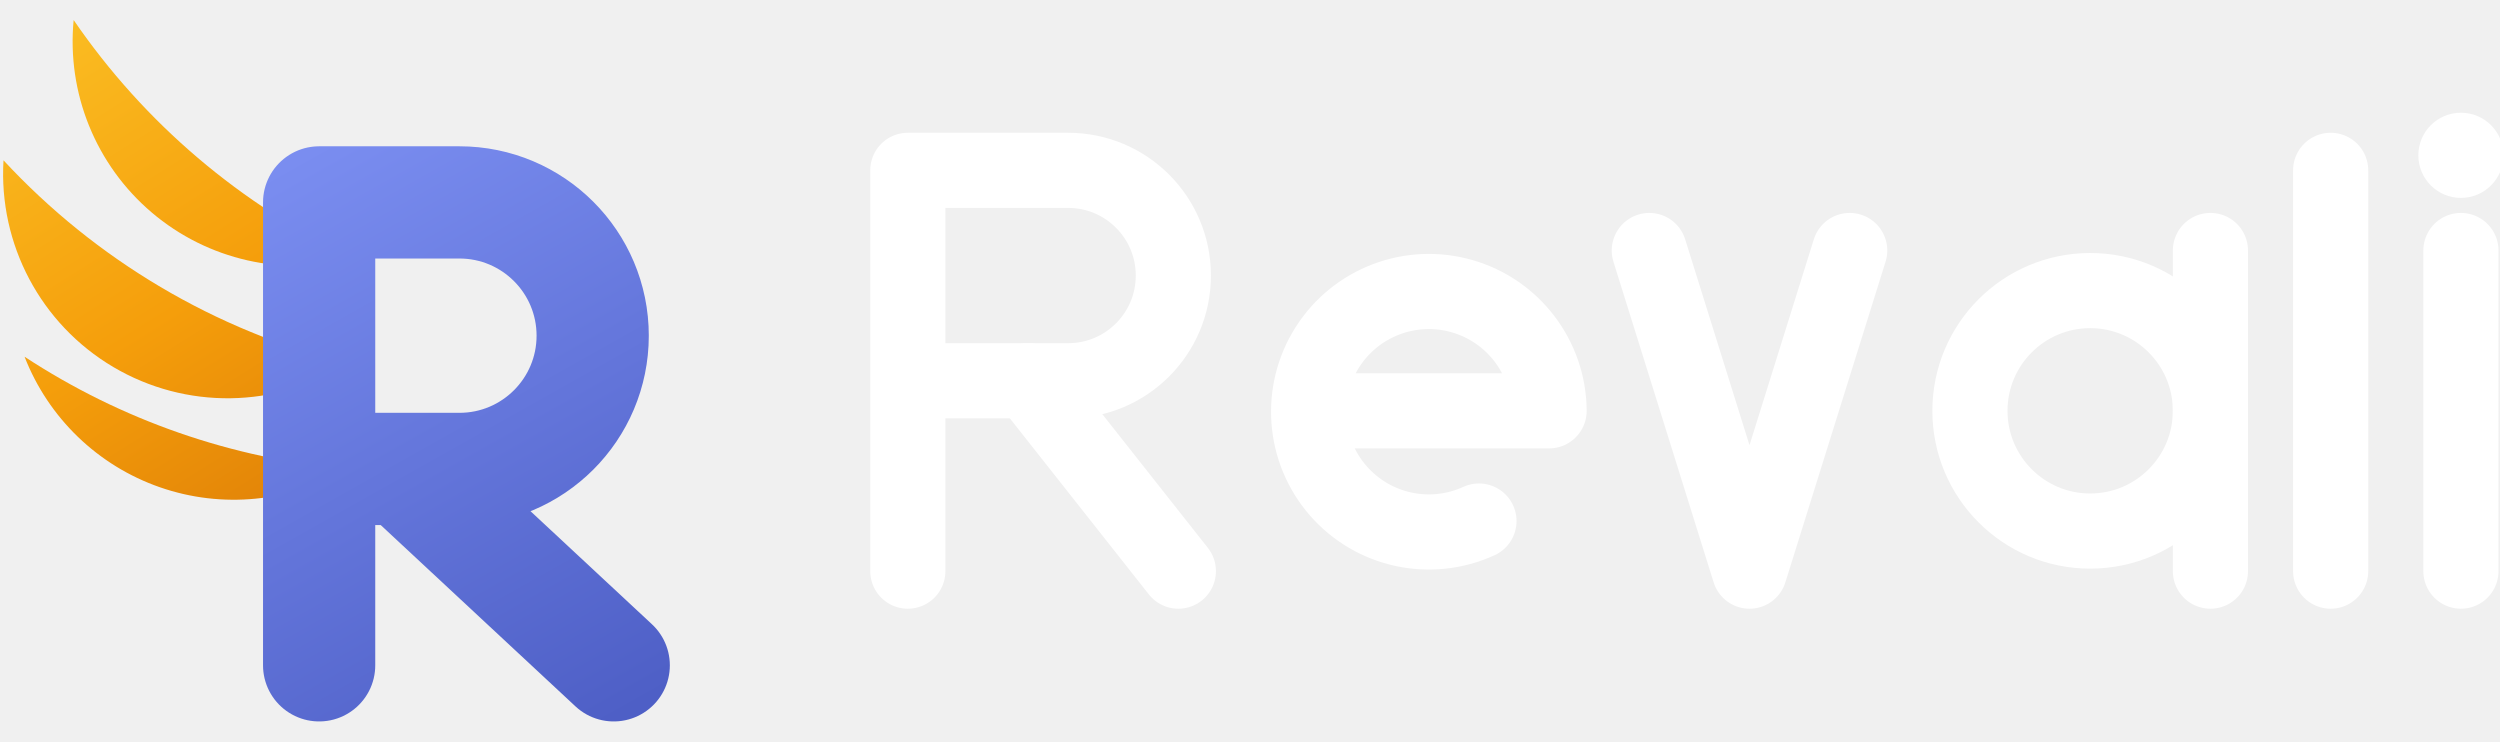
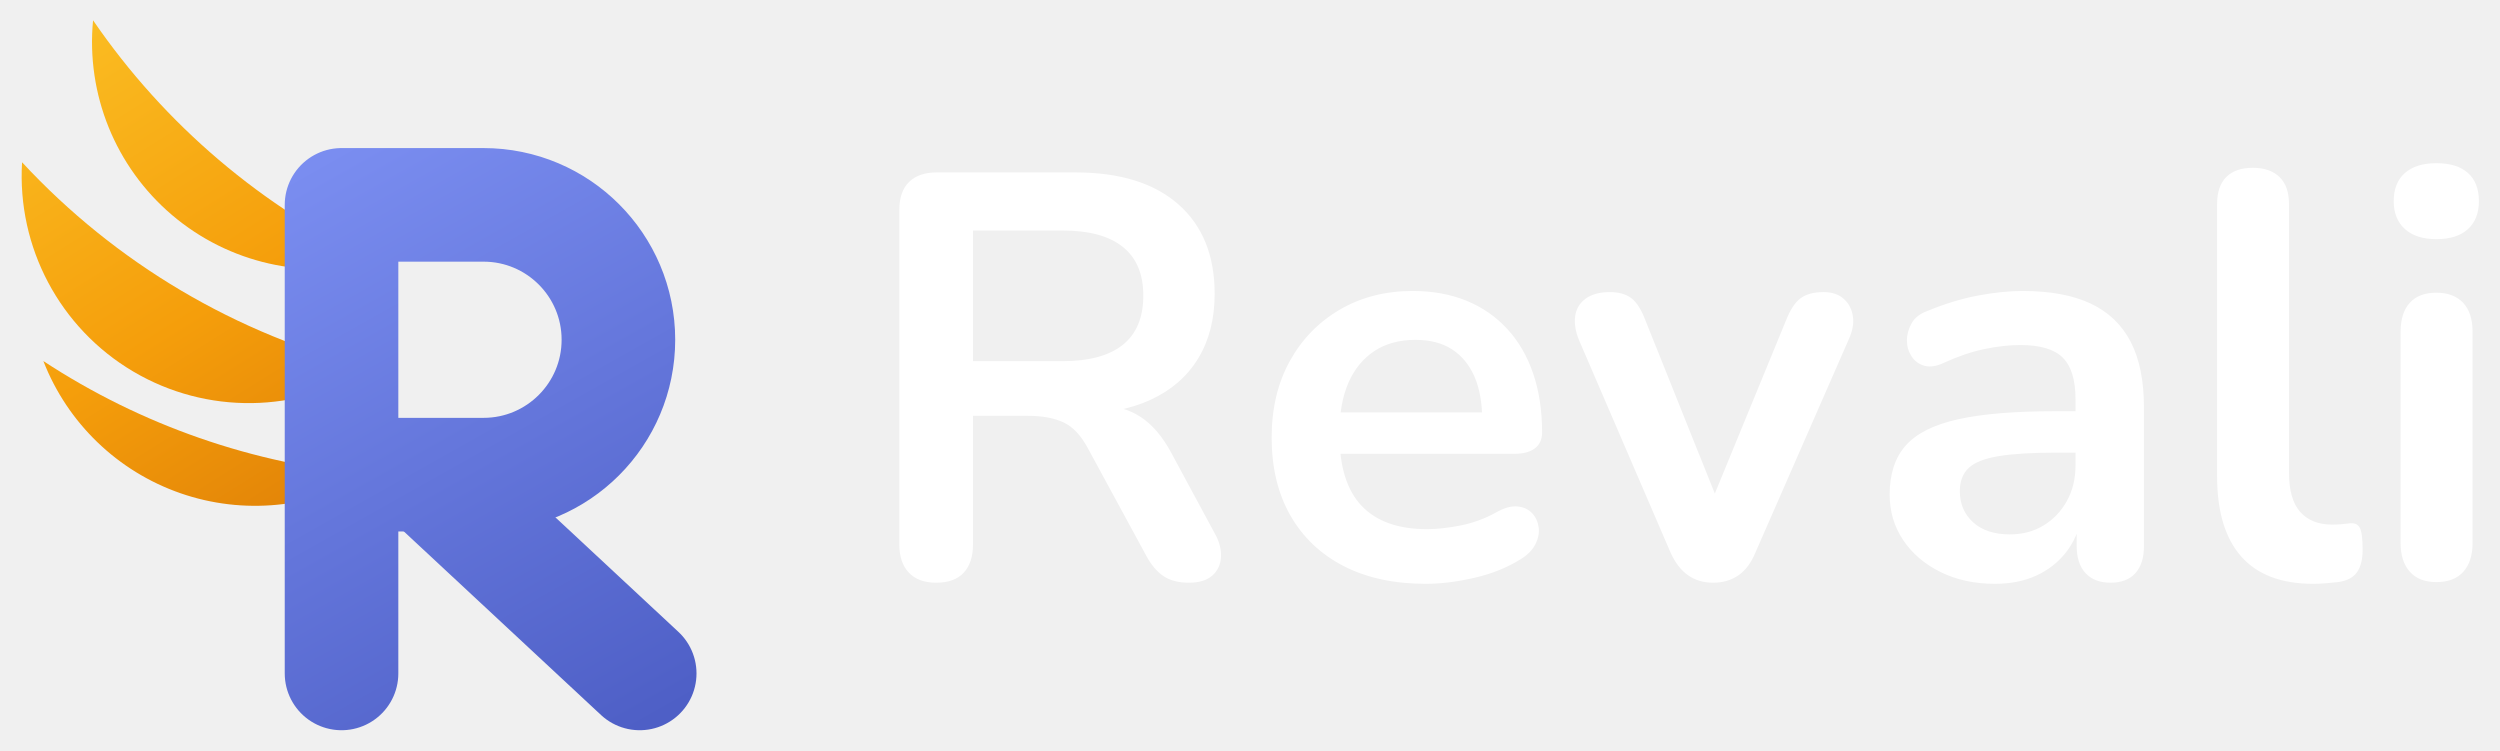
- <svg xmlns="http://www.w3.org/2000/svg" viewBox="0 0 499 148" width="499" height="148" role="img" aria-label="Revali">
+ <svg xmlns="http://www.w3.org/2000/svg" viewBox="0 0 493 148" width="493" height="148" role="img" aria-label="Revali">
  <defs>
    <linearGradient id="revali-wing" x1="20" y1="10" x2="120" y2="170" gradientUnits="userSpaceOnUse">
      <stop offset="0" stop-color="#fbbf24" />
      <stop offset="0.5" stop-color="#f59e0b" />
      <stop offset="1" stop-color="#d97706" />
    </linearGradient>
    <linearGradient id="revali-letter" x1="100" y1="50" x2="190" y2="210" gradientUnits="userSpaceOnUse">
      <stop offset="0" stop-color="#7a8df0" />
      <stop offset="1" stop-color="#4e5fc6" />
    </linearGradient>
  </defs>
-   <g transform="translate(-6.3 -5.8) scale(0.7)">
+   <g transform="translate(-2.65 -5.80) scale(0.7)">
    <g fill="url(#revali-wing)">
      <path d="M 110 82  A 64 64 0 0 1 30 14  A 200 200 0 0 0 110 82 Z" />
      <path d="M 108 112 A 64 64 0 0 1 10 54  A 200 200 0 0 0 108 112 Z" />
      <path d="M 108 142 A 64 64 0 0 1 16 110 A 200 200 0 0 0 108 142 Z" />
    </g>
    <g fill="none" stroke="url(#revali-letter)" stroke-width="32" stroke-linecap="round" stroke-linejoin="round">
      <path d="M 100 198 V 66 H 140 A 38 38 0 0 1 140 142 H 100" />
      <path d="M 126 144 L 184 198" />
    </g>
  </g>
-   <g transform="translate(161.2 14)">
-     <g fill="none" stroke="#ffffff" stroke-width="15" stroke-linecap="round" stroke-linejoin="round">
-       <path d="M 20 100 V 20 H 52 A 21 21 0 0 1 52 62 H 20" />
-       <path d="M 44 62 L 74 100" />
-       <path d="M 100 68 H 148 A 24 24 0 1 0 134 90" />
-       <path d="M 168 36 L 188 100 L 208 36" />
-       <path d="M 256 44 A 24 24 0 1 1 256 92 A 24 24 0 1 1 256 44" />
-       <path d="M 280 36 V 100" />
-       <path d="M 304 20 V 100" />
-       <path d="M 330 36 V 100" />
-     </g>
-     <circle cx="330" cy="17" r="8.5" fill="#ffffff" />
+   <g transform="translate(168.61 114.00)" fill="#ffffff">
+     <path d="M16.00 0.91Q12.48 0.91 10.61 -1.08Q8.74 -3.06 8.74 -6.58V-72.62Q8.74 -76.26 10.67 -78.13Q12.60 -80.00 16.11 -80.00H43.46Q56.62 -80.00 63.77 -73.70Q70.92 -67.40 70.92 -56.06Q70.92 -48.68 67.69 -43.35Q64.45 -38.01 58.33 -35.18Q52.20 -32.34 43.46 -32.34L44.48 -34.04H48.23Q52.88 -34.04 56.34 -31.77Q59.80 -29.50 62.41 -24.62L70.92 -8.85Q72.28 -6.47 72.17 -4.20Q72.06 -1.93 70.47 -0.51Q68.88 0.91 65.82 0.91Q62.75 0.91 60.82 -0.40Q58.89 -1.70 57.42 -4.43L45.96 -25.53Q43.91 -29.39 41.13 -30.70Q38.35 -32.00 34.04 -32.00H23.26V-6.58Q23.26 -3.06 21.45 -1.08Q19.63 0.91 16.00 0.91ZM23.26 -42.78H40.96Q48.79 -42.78 52.82 -46.01Q56.85 -49.25 56.85 -55.72Q56.85 -62.07 52.82 -65.30Q48.79 -68.54 40.96 -68.54H23.26ZM112.57 1.13Q103.15 1.13 96.34 -2.38Q89.53 -5.90 85.84 -12.37Q82.16 -18.84 82.16 -27.69Q82.16 -36.31 85.73 -42.78Q89.30 -49.25 95.60 -52.94Q101.90 -56.62 109.96 -56.62Q115.86 -56.62 120.57 -54.70Q125.28 -52.77 128.62 -49.13Q131.97 -45.50 133.73 -40.34Q135.49 -35.18 135.49 -28.71Q135.49 -26.67 134.07 -25.59Q132.65 -24.51 130.04 -24.51H93.62V-32.68H125.50L123.69 -30.98Q123.69 -36.20 122.16 -39.72Q120.62 -43.23 117.73 -45.11Q114.84 -46.98 110.52 -46.98Q105.76 -46.98 102.41 -44.77Q99.06 -42.55 97.30 -38.52Q95.55 -34.50 95.55 -28.94V-28.14Q95.55 -18.84 99.91 -14.24Q104.28 -9.65 112.79 -9.65Q115.74 -9.65 119.43 -10.38Q123.12 -11.12 126.41 -12.94Q128.79 -14.30 130.61 -14.13Q132.43 -13.96 133.50 -12.82Q134.58 -11.69 134.81 -10.04Q135.04 -8.40 134.18 -6.70Q133.33 -4.99 131.29 -3.74Q127.32 -1.25 122.16 -0.06Q116.99 1.13 112.57 1.13ZM169.19 0.91Q166.35 0.91 164.26 -0.57Q162.16 -2.04 160.79 -5.11L142.75 -46.98Q141.73 -49.48 142.01 -51.63Q142.30 -53.79 144.06 -55.09Q145.82 -56.40 148.88 -56.40Q151.49 -56.40 153.08 -55.21Q154.67 -54.01 155.91 -50.72L171.23 -12.48H167.83L183.60 -50.84Q184.85 -54.01 186.50 -55.21Q188.14 -56.40 190.98 -56.40Q193.48 -56.40 194.95 -55.09Q196.43 -53.79 196.77 -51.69Q197.11 -49.59 195.97 -47.09L177.59 -5.11Q176.34 -2.04 174.24 -0.57Q172.14 0.91 169.19 0.91ZM224.79 1.13Q218.78 1.13 214.07 -1.19Q209.36 -3.52 206.70 -7.49Q204.03 -11.46 204.03 -16.45Q204.03 -22.58 207.21 -26.16Q210.38 -29.73 217.53 -31.32Q224.68 -32.91 236.71 -32.91H242.38V-24.74H236.82Q229.79 -24.74 225.59 -24.06Q221.39 -23.38 219.63 -21.73Q217.87 -20.09 217.87 -17.13Q217.87 -13.39 220.48 -11.01Q223.09 -8.62 227.74 -8.62Q231.49 -8.62 234.38 -10.38Q237.28 -12.14 238.98 -15.21Q240.68 -18.27 240.68 -22.24V-35.29Q240.68 -40.96 238.18 -43.46Q235.69 -45.96 229.79 -45.96Q226.50 -45.96 222.70 -45.16Q218.89 -44.37 214.70 -42.44Q212.54 -41.42 210.89 -41.87Q209.25 -42.33 208.34 -43.74Q207.43 -45.16 207.43 -46.87Q207.43 -48.57 208.34 -50.21Q209.25 -51.86 211.40 -52.65Q216.62 -54.81 221.45 -55.72Q226.27 -56.62 230.24 -56.62Q238.41 -56.62 243.69 -54.13Q248.96 -51.63 251.57 -46.58Q254.18 -41.53 254.18 -33.59V-6.35Q254.18 -2.84 252.48 -0.96Q250.78 0.91 247.60 0.91Q244.43 0.91 242.67 -0.96Q240.91 -2.84 240.91 -6.35V-11.80H241.82Q241.02 -7.83 238.70 -4.94Q236.37 -2.04 232.85 -0.45Q229.33 1.13 224.79 1.13ZM287.55 1.13Q278.13 1.13 273.36 -4.26Q268.60 -9.65 268.60 -20.09V-73.76Q268.60 -77.28 270.41 -79.09Q272.23 -80.91 275.63 -80.91Q279.04 -80.91 280.91 -79.09Q282.78 -77.28 282.78 -73.76V-20.77Q282.78 -15.55 284.99 -13.05Q287.21 -10.55 291.29 -10.55Q292.20 -10.55 292.99 -10.61Q293.79 -10.67 294.58 -10.78Q296.17 -11.01 296.74 -9.93Q297.30 -8.85 297.30 -5.56Q297.30 -2.72 296.17 -1.13Q295.04 0.45 292.43 0.79Q291.29 0.91 290.04 1.02Q288.79 1.13 287.55 1.13ZM311.83 0.79Q308.43 0.79 306.61 -1.25Q304.79 -3.29 304.79 -6.92V-48.57Q304.79 -52.31 306.61 -54.30Q308.43 -56.28 311.83 -56.28Q315.23 -56.28 317.11 -54.30Q318.98 -52.31 318.98 -48.57V-6.92Q318.98 -3.29 317.16 -1.25Q315.35 0.79 311.83 0.79ZM311.83 -66.84Q307.86 -66.84 305.65 -68.82Q303.43 -70.81 303.43 -74.33Q303.43 -77.96 305.65 -79.89Q307.86 -81.82 311.83 -81.82Q315.91 -81.82 318.07 -79.89Q320.23 -77.96 320.23 -74.33Q320.23 -70.81 318.07 -68.82Q315.91 -66.84 311.83 -66.84Z" />
  </g>
</svg>
